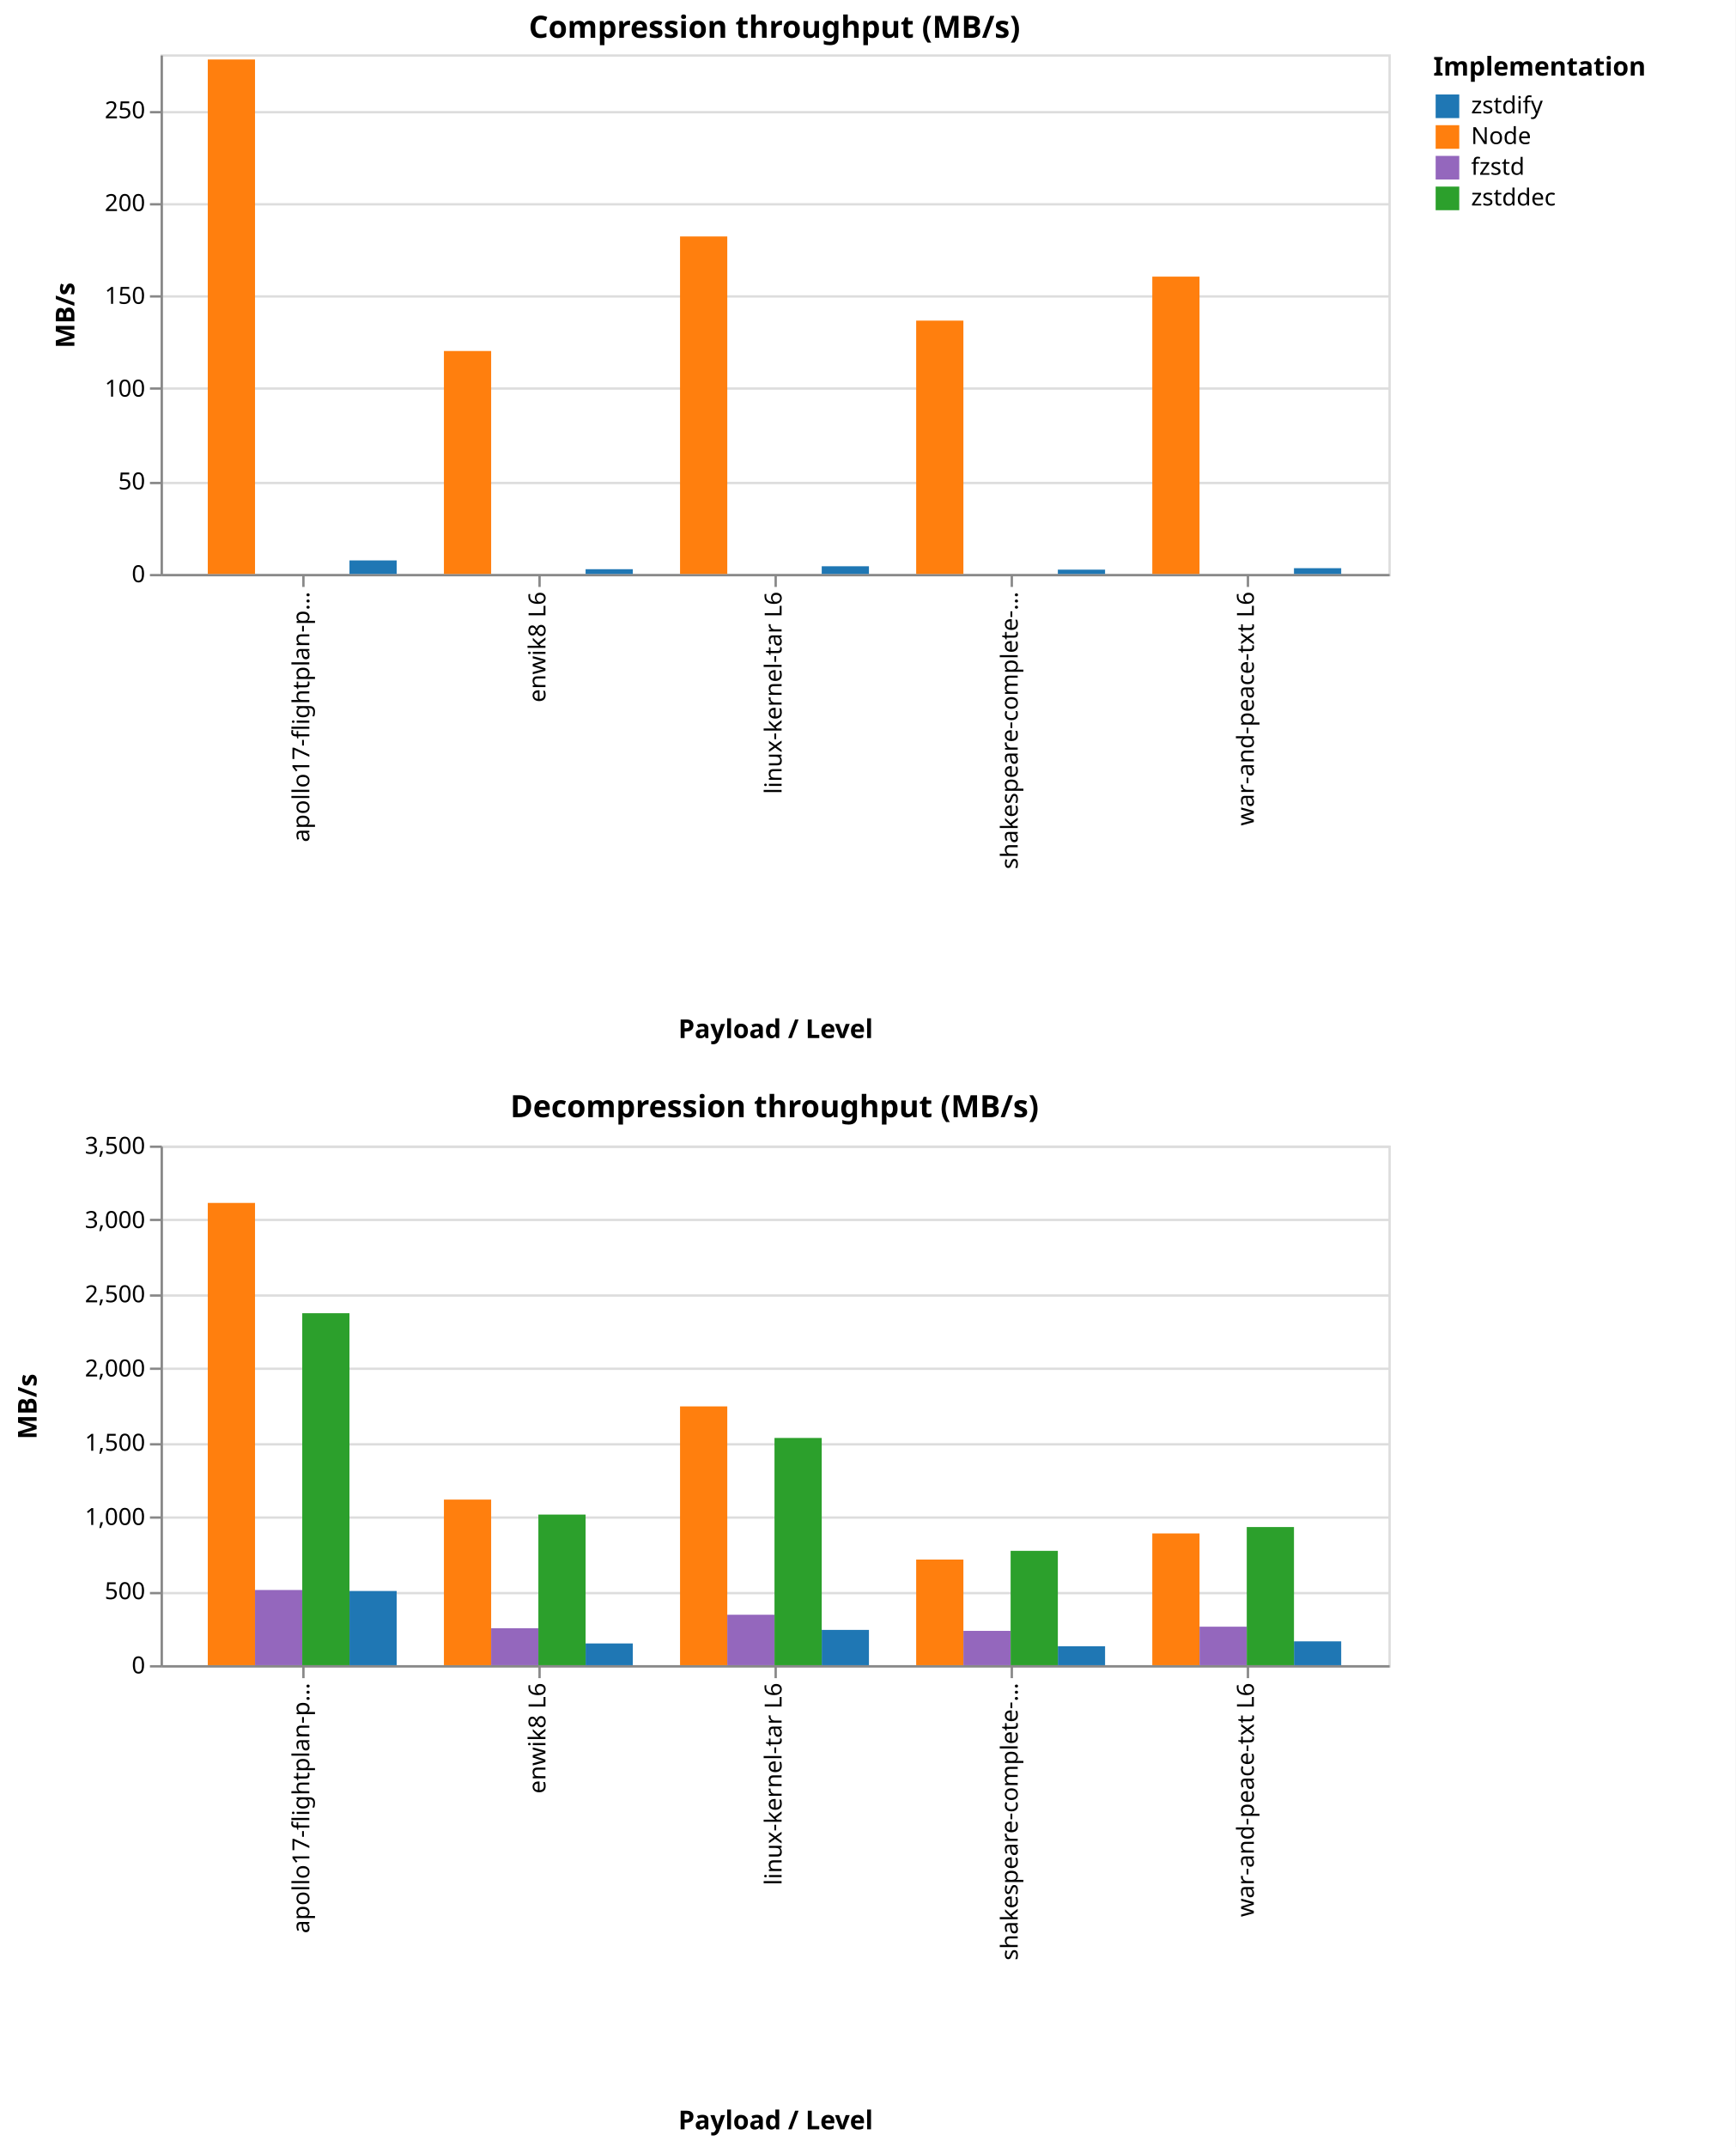
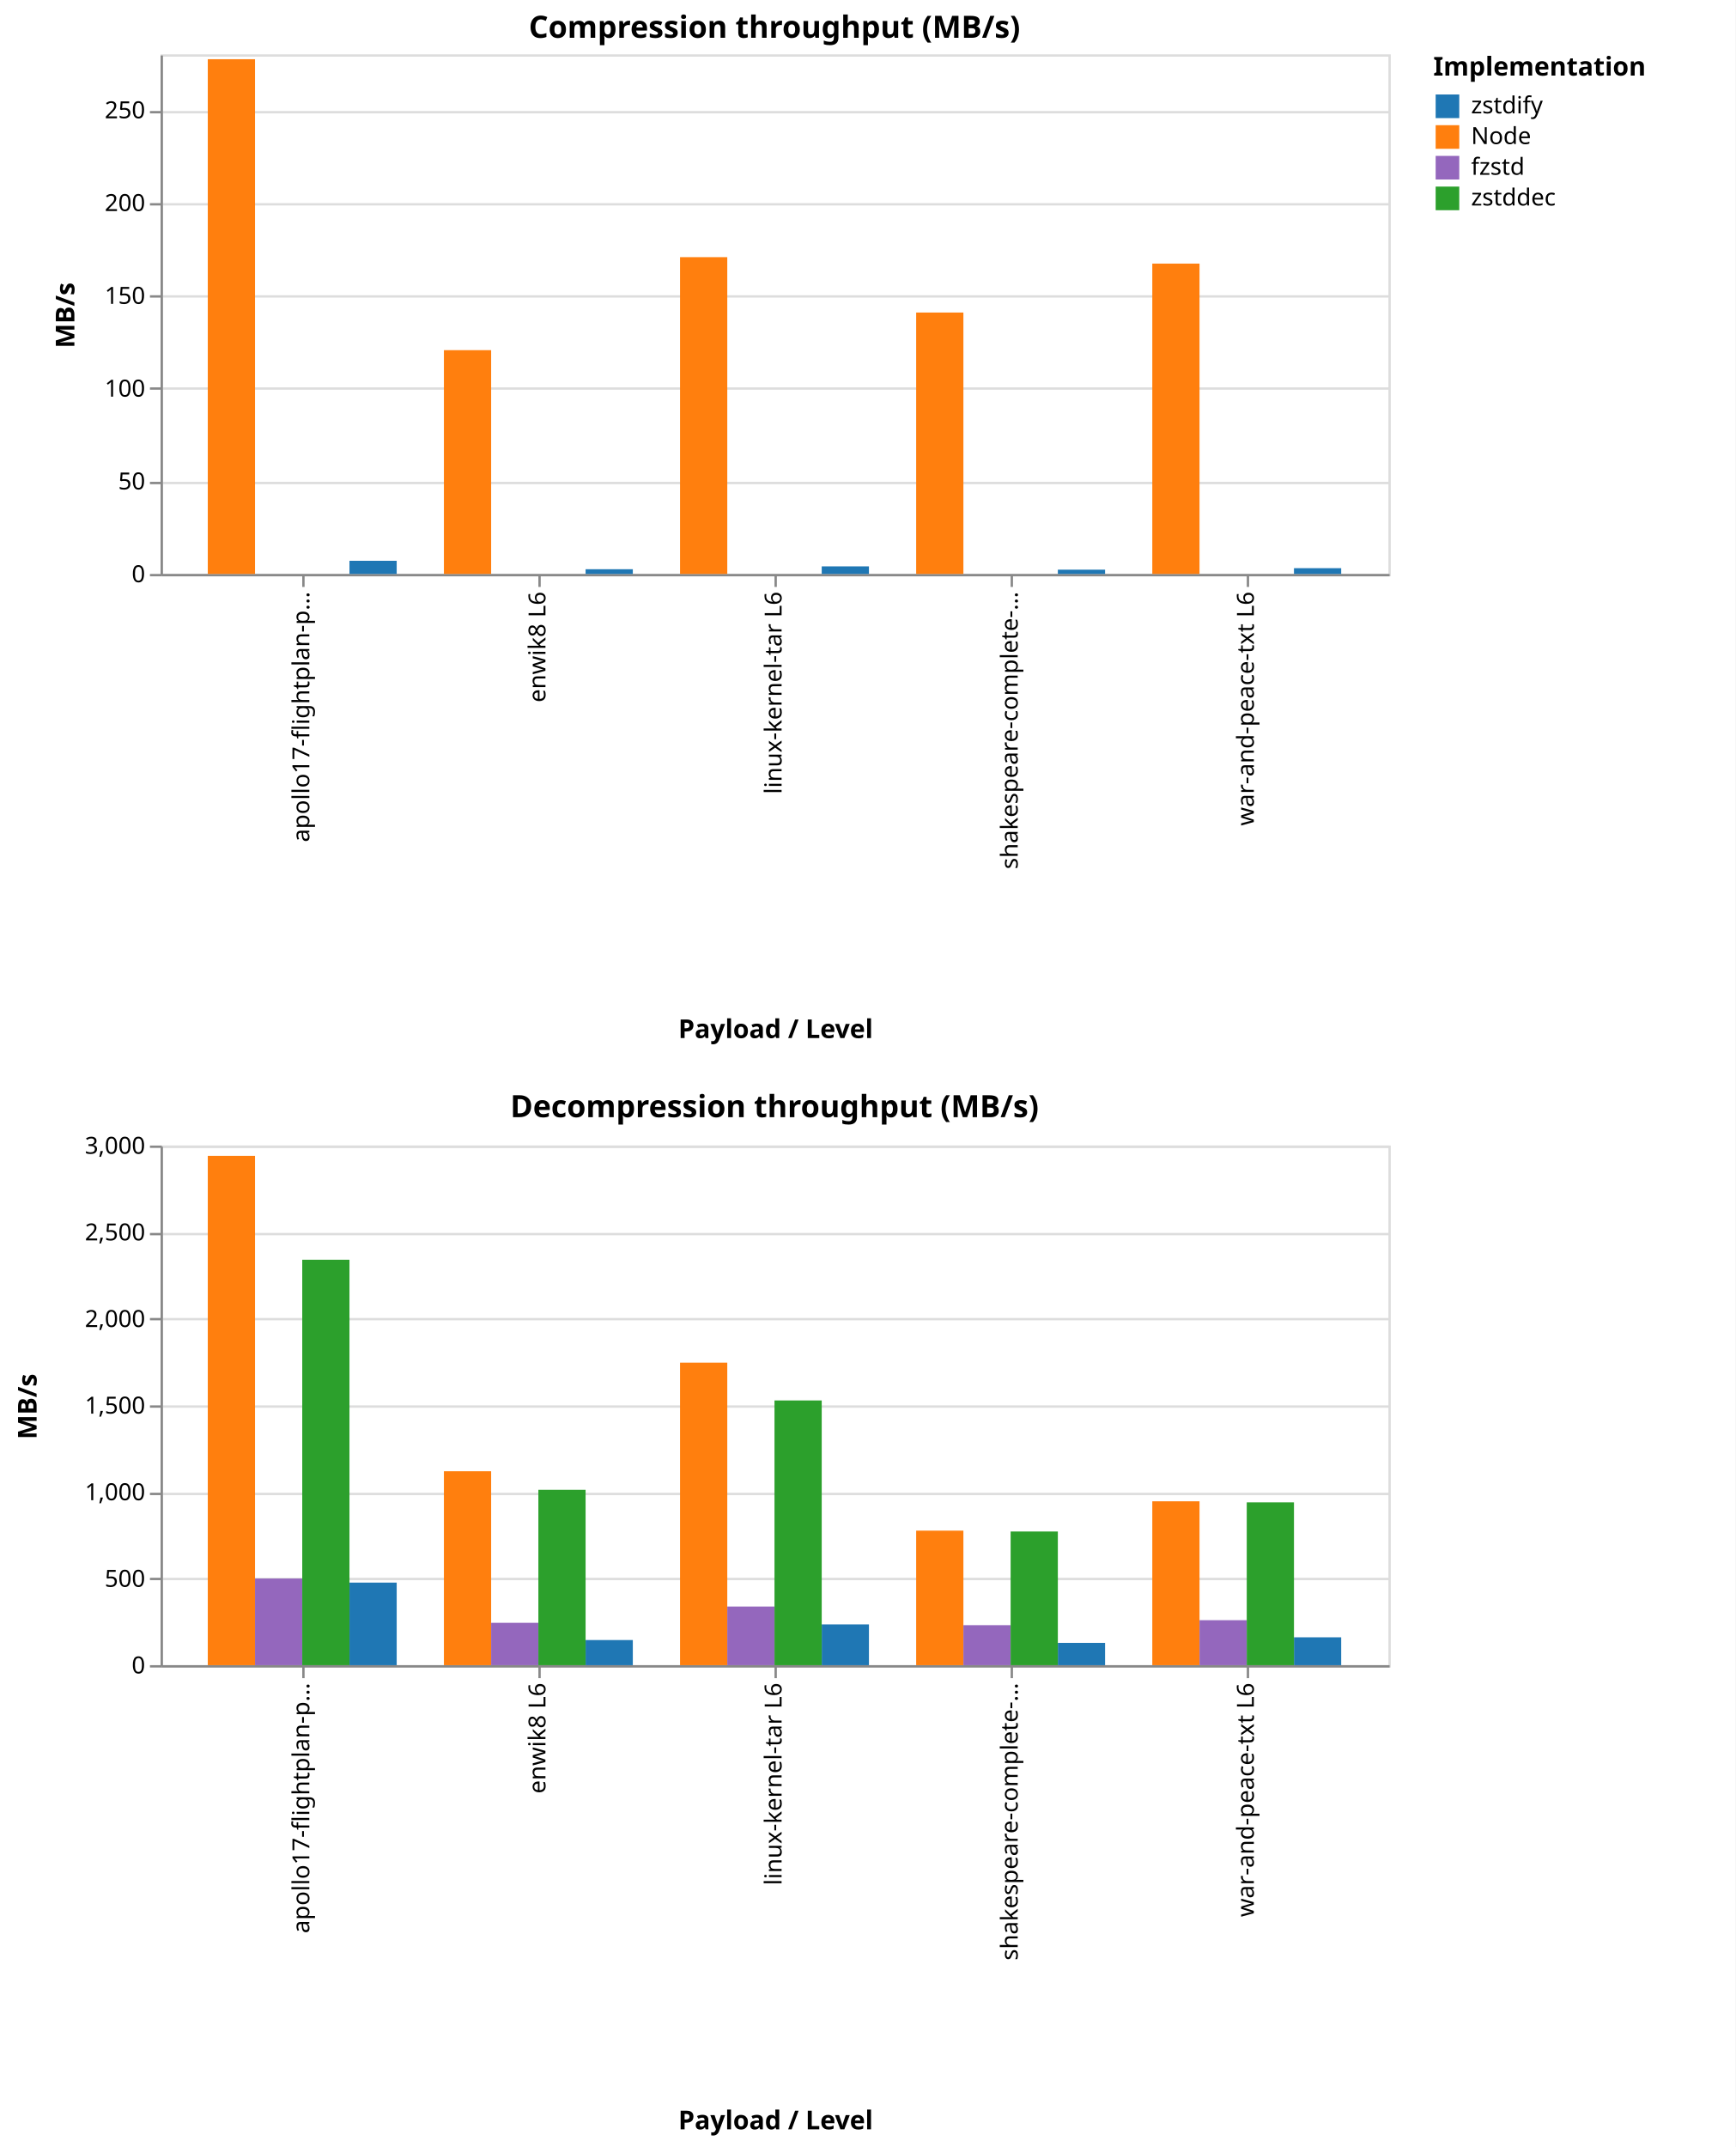
<svg xmlns="http://www.w3.org/2000/svg" version="1.1" class="marks" width="735" height="909" viewBox="0 0 735 909">
  <rect width="735" height="909" fill="white" />
  <g fill="none" stroke-miterlimit="10" transform="translate(68,23)">
    <g class="mark-group role-frame root" role="graphics-object" aria-roledescription="group mark container">
      <g transform="translate(0,0)">
        <path class="background" aria-hidden="true" d="M0,0h0v0h0Z" />
        <g>
          <g class="mark-group role-scope concat_0_group" role="graphics-object" aria-roledescription="group mark container">
            <g transform="translate(0,0)">
              <path class="background" aria-hidden="true" d="M0.5,0.5h520v220h-520Z" stroke="#ddd" />
              <g>
                <g class="mark-group role-axis" aria-hidden="true">
                  <g transform="translate(0.5,0.5)">
                    <path class="background" aria-hidden="true" d="M0,0h0v0h0Z" pointer-events="none" />
                    <g>
                      <g class="mark-rule role-axis-grid" pointer-events="none">
                        <line transform="translate(0,220)" x2="520" y2="0" stroke="#ddd" stroke-width="1" opacity="1" />
                        <line transform="translate(0,181)" x2="520" y2="0" stroke="#ddd" stroke-width="1" opacity="1" />
                        <line transform="translate(0,141)" x2="520" y2="0" stroke="#ddd" stroke-width="1" opacity="1" />
                        <line transform="translate(0,102)" x2="520" y2="0" stroke="#ddd" stroke-width="1" opacity="1" />
                        <line transform="translate(0,63)" x2="520" y2="0" stroke="#ddd" stroke-width="1" opacity="1" />
                        <line transform="translate(0,24)" x2="520" y2="0" stroke="#ddd" stroke-width="1" opacity="1" />
                      </g>
                    </g>
                    <path class="foreground" aria-hidden="true" d="" pointer-events="none" display="none" />
                  </g>
                </g>
                <g class="mark-group role-axis" role="graphics-symbol" aria-roledescription="axis" aria-label="X-axis titled 'Payload / Level' for a discrete scale with 5 values: apollo17-flightplan-pdf L6, enwik8 L6, linux-kernel-tar L6, shakespeare-complete-txt L6, war-and-peace-txt L6">
                  <g transform="translate(0.5,220.5)">
                    <path class="background" aria-hidden="true" d="M0,0h0v0h0Z" pointer-events="none" />
                    <g>
                      <g class="mark-rule role-axis-tick" pointer-events="none">
                        <line transform="translate(60,0)" x2="0" y2="5" stroke="#888" stroke-width="1" opacity="1" />
                        <line transform="translate(160,0)" x2="0" y2="5" stroke="#888" stroke-width="1" opacity="1" />
                        <line transform="translate(260,0)" x2="0" y2="5" stroke="#888" stroke-width="1" opacity="1" />
                        <line transform="translate(360,0)" x2="0" y2="5" stroke="#888" stroke-width="1" opacity="1" />
                        <line transform="translate(460,0)" x2="0" y2="5" stroke="#888" stroke-width="1" opacity="1" />
                      </g>
                      <g class="mark-text role-axis-label" pointer-events="none">
                        <text text-anchor="end" transform="translate(59.5,7) rotate(270) translate(0,3)" font-family="sans-serif" font-size="10px" fill="#000" opacity="1">apollo17-flightplan-p…</text>
                        <text text-anchor="end" transform="translate(159.5,7) rotate(270) translate(0,3)" font-family="sans-serif" font-size="10px" fill="#000" opacity="1">enwik8 L6</text>
                        <text text-anchor="end" transform="translate(259.5,7) rotate(270) translate(0,3)" font-family="sans-serif" font-size="10px" fill="#000" opacity="1">linux-kernel-tar L6</text>
                        <text text-anchor="end" transform="translate(359.5,7) rotate(270) translate(0,3)" font-family="sans-serif" font-size="10px" fill="#000" opacity="1">shakespeare-complete-…</text>
                        <text text-anchor="end" transform="translate(459.5,7) rotate(270) translate(0,3)" font-family="sans-serif" font-size="10px" fill="#000" opacity="1">war-and-peace-txt L6</text>
                      </g>
                      <g class="mark-rule role-axis-domain" pointer-events="none">
                        <line transform="translate(0,0)" x2="520" y2="0" stroke="#888" stroke-width="1" opacity="1" />
                      </g>
                      <g class="mark-text role-axis-title" pointer-events="none">
                        <text text-anchor="middle" transform="translate(260,196)" font-family="sans-serif" font-size="11px" font-weight="bold" fill="#000" opacity="1">Payload / Level</text>
                      </g>
                    </g>
                    <path class="foreground" aria-hidden="true" d="" pointer-events="none" display="none" />
                  </g>
                </g>
                <g class="mark-group role-axis" role="graphics-symbol" aria-roledescription="axis" aria-label="Y-axis titled 'MB/s' for a linear scale with values from 0 to 280">
                  <g transform="translate(0.5,0.5)">
                    <path class="background" aria-hidden="true" d="M0,0h0v0h0Z" pointer-events="none" />
                    <g>
                      <g class="mark-rule role-axis-tick" pointer-events="none">
                        <line transform="translate(0,220)" x2="-5" y2="0" stroke="#888" stroke-width="1" opacity="1" />
                        <line transform="translate(0,181)" x2="-5" y2="0" stroke="#888" stroke-width="1" opacity="1" />
                        <line transform="translate(0,141)" x2="-5" y2="0" stroke="#888" stroke-width="1" opacity="1" />
                        <line transform="translate(0,102)" x2="-5" y2="0" stroke="#888" stroke-width="1" opacity="1" />
                        <line transform="translate(0,63)" x2="-5" y2="0" stroke="#888" stroke-width="1" opacity="1" />
                        <line transform="translate(0,24)" x2="-5" y2="0" stroke="#888" stroke-width="1" opacity="1" />
                      </g>
                      <g class="mark-text role-axis-label" pointer-events="none">
                        <text text-anchor="end" transform="translate(-7,223)" font-family="sans-serif" font-size="10px" fill="#000" opacity="1">0</text>
                        <text text-anchor="end" transform="translate(-7,183.7143)" font-family="sans-serif" font-size="10px" fill="#000" opacity="1">50</text>
                        <text text-anchor="end" transform="translate(-7,144.4286)" font-family="sans-serif" font-size="10px" fill="#000" opacity="1">100</text>
                        <text text-anchor="end" transform="translate(-7,105.1429)" font-family="sans-serif" font-size="10px" fill="#000" opacity="1">150</text>
                        <text text-anchor="end" transform="translate(-7,65.85714)" font-family="sans-serif" font-size="10px" fill="#000" opacity="1">200</text>
                        <text text-anchor="end" transform="translate(-7,26.57143)" font-family="sans-serif" font-size="10px" fill="#000" opacity="1">250</text>
                      </g>
                      <g class="mark-rule role-axis-domain" pointer-events="none">
                        <line transform="translate(0,220)" x2="0" y2="-220" stroke="#888" stroke-width="1" opacity="1" />
                      </g>
                      <g class="mark-text role-axis-title" pointer-events="none">
                        <text text-anchor="middle" transform="translate(-35,110) rotate(-90) translate(0,-2)" font-family="sans-serif" font-size="11px" font-weight="bold" fill="#000" opacity="1">MB/s</text>
                      </g>
                    </g>
                    <path class="foreground" aria-hidden="true" d="" pointer-events="none" display="none" />
                  </g>
                </g>
                <g class="mark-rect role-mark concat_0_marks" role="graphics-object" aria-roledescription="rect mark container">
-                   <path aria-label="Payload / Level: war-and-peace-txt L6; MB/s: 3.10907556499; impl: zstdify" role="graphics-symbol" aria-roledescription="bar" d="M480,217.557h20v2.443h-20Z" fill="#1f77b4" />
-                   <path aria-label="Payload / Level: war-and-peace-txt L6; MB/s: 160.209650688; impl: Node" role="graphics-symbol" aria-roledescription="bar" d="M420,94.121h20v125.879h-20Z" fill="#ff7f0e" />
-                   <path aria-label="Payload / Level: shakespeare-complete-txt L6; MB/s: 2.32140148927; impl: zstdify" role="graphics-symbol" aria-roledescription="bar" d="M380,218.176h20v1.824h-20Z" fill="#1f77b4" />
-                   <path aria-label="Payload / Level: shakespeare-complete-txt L6; MB/s: 136.507244063; impl: Node" role="graphics-symbol" aria-roledescription="bar" d="M320,112.744h20v107.256h-20Z" fill="#ff7f0e" />
-                   <path aria-label="Payload / Level: enwik8 L6; MB/s: 2.55885272689; impl: zstdify" role="graphics-symbol" aria-roledescription="bar" d="M180,217.989h20v2.011h-20Z" fill="#1f77b4" />
-                   <path aria-label="Payload / Level: enwik8 L6; MB/s: 120.131297371; impl: Node" role="graphics-symbol" aria-roledescription="bar" d="M120,125.611h20v94.389h-20Z" fill="#ff7f0e" />
-                   <path aria-label="Payload / Level: linux-kernel-tar L6; MB/s: 4.14505693503; impl: zstdify" role="graphics-symbol" aria-roledescription="bar" d="M280,216.743h20v3.257h-20Z" fill="#1f77b4" />
-                   <path aria-label="Payload / Level: linux-kernel-tar L6; MB/s: 181.865531071; impl: Node" role="graphics-symbol" aria-roledescription="bar" d="M220,77.106h20v142.894h-20Z" fill="#ff7f0e" />
-                   <path aria-label="Payload / Level: apollo17-flightplan-pdf L6; MB/s: 7.28900425512; impl: zstdify" role="graphics-symbol" aria-roledescription="bar" d="M80,214.273h20v5.727h-20Z" fill="#1f77b4" />
-                   <path aria-label="Payload / Level: apollo17-flightplan-pdf L6; MB/s: 277.223109292; impl: Node" role="graphics-symbol" aria-roledescription="bar" d="M20,2.182h20v217.818h-20Z" fill="#ff7f0e" />
+                   <path aria-label="Payload / Level: war-and-peace-txt L6; MB/s: 3.11288875215; impl: zstdify" role="graphics-symbol" aria-roledescription="bar" d="M480,217.554h20v2.446h-20Z" fill="#1f77b4" />
+                   <path aria-label="Payload / Level: war-and-peace-txt L6; MB/s: 167.23415978; impl: Node" role="graphics-symbol" aria-roledescription="bar" d="M420,88.602h20v131.398h-20Z" fill="#ff7f0e" />
+                   <path aria-label="Payload / Level: shakespeare-complete-txt L6; MB/s: 2.30198391683; impl: zstdify" role="graphics-symbol" aria-roledescription="bar" d="M380,218.191h20v1.809h-20Z" fill="#1f77b4" />
+                   <path aria-label="Payload / Level: shakespeare-complete-txt L6; MB/s: 140.862587856; impl: Node" role="graphics-symbol" aria-roledescription="bar" d="M320,109.322h20v110.678h-20Z" fill="#ff7f0e" />
+                   <path aria-label="Payload / Level: enwik8 L6; MB/s: 2.54495379636; impl: zstdify" role="graphics-symbol" aria-roledescription="bar" d="M180,218h20v2h-20Z" fill="#1f77b4" />
+                   <path aria-label="Payload / Level: enwik8 L6; MB/s: 120.585465841; impl: Node" role="graphics-symbol" aria-roledescription="bar" d="M120,125.254h20v94.746h-20Z" fill="#ff7f0e" />
+                   <path aria-label="Payload / Level: linux-kernel-tar L6; MB/s: 4.08559185898; impl: zstdify" role="graphics-symbol" aria-roledescription="bar" d="M280,216.79h20v3.21h-20Z" fill="#1f77b4" />
+                   <path aria-label="Payload / Level: linux-kernel-tar L6; MB/s: 170.701395955; impl: Node" role="graphics-symbol" aria-roledescription="bar" d="M220,85.877h20v134.123h-20Z" fill="#ff7f0e" />
+                   <path aria-label="Payload / Level: apollo17-flightplan-pdf L6; MB/s: 7.0890172244; impl: zstdify" role="graphics-symbol" aria-roledescription="bar" d="M80,214.43h20v5.57h-20Z" fill="#1f77b4" />
+                   <path aria-label="Payload / Level: apollo17-flightplan-pdf L6; MB/s: 277.368466153; impl: Node" role="graphics-symbol" aria-roledescription="bar" d="M20,2.068h20v217.932h-20Z" fill="#ff7f0e" />
                </g>
                <g class="mark-group role-title">
                  <g transform="translate(260,-17)">
                    <path class="background" aria-hidden="true" d="M0,0h0v0h0Z" pointer-events="none" />
                    <g>
                      <g class="mark-text role-title-text" role="graphics-symbol" aria-roledescription="title" aria-label="Title text 'Compression throughput (MB/s)'" pointer-events="none">
                        <text text-anchor="middle" transform="translate(0,10)" font-family="sans-serif" font-size="13px" font-weight="bold" fill="#000" opacity="1">Compression throughput (MB/s)</text>
                      </g>
                    </g>
                    <path class="foreground" aria-hidden="true" d="" pointer-events="none" display="none" />
                  </g>
                </g>
              </g>
              <path class="foreground" aria-hidden="true" d="" display="none" />
            </g>
          </g>
          <g class="mark-group role-scope concat_1_group" role="graphics-object" aria-roledescription="group mark container">
            <g transform="translate(0,462)">
              <path class="background" aria-hidden="true" d="M0.5,0.5h520v220h-520Z" stroke="#ddd" />
              <g>
                <g class="mark-group role-axis" aria-hidden="true">
                  <g transform="translate(0.5,0.5)">
                    <path class="background" aria-hidden="true" d="M0,0h0v0h0Z" pointer-events="none" />
                    <g>
                      <g class="mark-rule role-axis-grid" pointer-events="none">
                        <line transform="translate(0,220)" x2="520" y2="0" stroke="#ddd" stroke-width="1" opacity="1" />
-                         <line transform="translate(0,189)" x2="520" y2="0" stroke="#ddd" stroke-width="1" opacity="1" />
-                         <line transform="translate(0,157)" x2="520" y2="0" stroke="#ddd" stroke-width="1" opacity="1" />
-                         <line transform="translate(0,126)" x2="520" y2="0" stroke="#ddd" stroke-width="1" opacity="1" />
-                         <line transform="translate(0,94)" x2="520" y2="0" stroke="#ddd" stroke-width="1" opacity="1" />
-                         <line transform="translate(0,63)" x2="520" y2="0" stroke="#ddd" stroke-width="1" opacity="1" />
-                         <line transform="translate(0,31)" x2="520" y2="0" stroke="#ddd" stroke-width="1" opacity="1" />
+                         <line transform="translate(0,183)" x2="520" y2="0" stroke="#ddd" stroke-width="1" opacity="1" />
+                         <line transform="translate(0,147)" x2="520" y2="0" stroke="#ddd" stroke-width="1" opacity="1" />
+                         <line transform="translate(0,110)" x2="520" y2="0" stroke="#ddd" stroke-width="1" opacity="1" />
+                         <line transform="translate(0,73)" x2="520" y2="0" stroke="#ddd" stroke-width="1" opacity="1" />
+                         <line transform="translate(0,37)" x2="520" y2="0" stroke="#ddd" stroke-width="1" opacity="1" />
                        <line transform="translate(0,0)" x2="520" y2="0" stroke="#ddd" stroke-width="1" opacity="1" />
                      </g>
                    </g>
                    <path class="foreground" aria-hidden="true" d="" pointer-events="none" display="none" />
                  </g>
                </g>
                <g class="mark-group role-axis" role="graphics-symbol" aria-roledescription="axis" aria-label="X-axis titled 'Payload / Level' for a discrete scale with 5 values: apollo17-flightplan-pdf L6, enwik8 L6, linux-kernel-tar L6, shakespeare-complete-txt L6, war-and-peace-txt L6">
                  <g transform="translate(0.5,220.5)">
                    <path class="background" aria-hidden="true" d="M0,0h0v0h0Z" pointer-events="none" />
                    <g>
                      <g class="mark-rule role-axis-tick" pointer-events="none">
                        <line transform="translate(60,0)" x2="0" y2="5" stroke="#888" stroke-width="1" opacity="1" />
                        <line transform="translate(160,0)" x2="0" y2="5" stroke="#888" stroke-width="1" opacity="1" />
                        <line transform="translate(260,0)" x2="0" y2="5" stroke="#888" stroke-width="1" opacity="1" />
                        <line transform="translate(360,0)" x2="0" y2="5" stroke="#888" stroke-width="1" opacity="1" />
                        <line transform="translate(460,0)" x2="0" y2="5" stroke="#888" stroke-width="1" opacity="1" />
                      </g>
                      <g class="mark-text role-axis-label" pointer-events="none">
                        <text text-anchor="end" transform="translate(59.5,7) rotate(270) translate(0,3)" font-family="sans-serif" font-size="10px" fill="#000" opacity="1">apollo17-flightplan-p…</text>
                        <text text-anchor="end" transform="translate(159.5,7) rotate(270) translate(0,3)" font-family="sans-serif" font-size="10px" fill="#000" opacity="1">enwik8 L6</text>
                        <text text-anchor="end" transform="translate(259.5,7) rotate(270) translate(0,3)" font-family="sans-serif" font-size="10px" fill="#000" opacity="1">linux-kernel-tar L6</text>
                        <text text-anchor="end" transform="translate(359.5,7) rotate(270) translate(0,3)" font-family="sans-serif" font-size="10px" fill="#000" opacity="1">shakespeare-complete-…</text>
                        <text text-anchor="end" transform="translate(459.5,7) rotate(270) translate(0,3)" font-family="sans-serif" font-size="10px" fill="#000" opacity="1">war-and-peace-txt L6</text>
                      </g>
                      <g class="mark-rule role-axis-domain" pointer-events="none">
                        <line transform="translate(0,0)" x2="520" y2="0" stroke="#888" stroke-width="1" opacity="1" />
                      </g>
                      <g class="mark-text role-axis-title" pointer-events="none">
                        <text text-anchor="middle" transform="translate(260,196)" font-family="sans-serif" font-size="11px" font-weight="bold" fill="#000" opacity="1">Payload / Level</text>
                      </g>
                    </g>
                    <path class="foreground" aria-hidden="true" d="" pointer-events="none" display="none" />
                  </g>
                </g>
-                 <g class="mark-group role-axis" role="graphics-symbol" aria-roledescription="axis" aria-label="Y-axis titled 'MB/s' for a linear scale with values from 0 to 3,500">
+                 <g class="mark-group role-axis" role="graphics-symbol" aria-roledescription="axis" aria-label="Y-axis titled 'MB/s' for a linear scale with values from 0 to 3,000">
                  <g transform="translate(0.5,0.5)">
                    <path class="background" aria-hidden="true" d="M0,0h0v0h0Z" pointer-events="none" />
                    <g>
                      <g class="mark-rule role-axis-tick" pointer-events="none">
                        <line transform="translate(0,220)" x2="-5" y2="0" stroke="#888" stroke-width="1" opacity="1" />
-                         <line transform="translate(0,189)" x2="-5" y2="0" stroke="#888" stroke-width="1" opacity="1" />
-                         <line transform="translate(0,157)" x2="-5" y2="0" stroke="#888" stroke-width="1" opacity="1" />
-                         <line transform="translate(0,126)" x2="-5" y2="0" stroke="#888" stroke-width="1" opacity="1" />
-                         <line transform="translate(0,94)" x2="-5" y2="0" stroke="#888" stroke-width="1" opacity="1" />
-                         <line transform="translate(0,63)" x2="-5" y2="0" stroke="#888" stroke-width="1" opacity="1" />
-                         <line transform="translate(0,31)" x2="-5" y2="0" stroke="#888" stroke-width="1" opacity="1" />
+                         <line transform="translate(0,183)" x2="-5" y2="0" stroke="#888" stroke-width="1" opacity="1" />
+                         <line transform="translate(0,147)" x2="-5" y2="0" stroke="#888" stroke-width="1" opacity="1" />
+                         <line transform="translate(0,110)" x2="-5" y2="0" stroke="#888" stroke-width="1" opacity="1" />
+                         <line transform="translate(0,73)" x2="-5" y2="0" stroke="#888" stroke-width="1" opacity="1" />
+                         <line transform="translate(0,37)" x2="-5" y2="0" stroke="#888" stroke-width="1" opacity="1" />
                        <line transform="translate(0,0)" x2="-5" y2="0" stroke="#888" stroke-width="1" opacity="1" />
                      </g>
                      <g class="mark-text role-axis-label" pointer-events="none">
                        <text text-anchor="end" transform="translate(-7,223)" font-family="sans-serif" font-size="10px" fill="#000" opacity="1">0</text>
-                         <text text-anchor="end" transform="translate(-7,191.5714)" font-family="sans-serif" font-size="10px" fill="#000" opacity="1">500</text>
-                         <text text-anchor="end" transform="translate(-7,160.1429)" font-family="sans-serif" font-size="10px" fill="#000" opacity="1">1,000</text>
-                         <text text-anchor="end" transform="translate(-7,128.7143)" font-family="sans-serif" font-size="10px" fill="#000" opacity="1">1,500</text>
-                         <text text-anchor="end" transform="translate(-7,97.28571)" font-family="sans-serif" font-size="10px" fill="#000" opacity="1">2,000</text>
-                         <text text-anchor="end" transform="translate(-7,65.85714)" font-family="sans-serif" font-size="10px" fill="#000" opacity="1">2,500</text>
-                         <text text-anchor="end" transform="translate(-7,34.42857)" font-family="sans-serif" font-size="10px" fill="#000" opacity="1">3,000</text>
-                         <text text-anchor="end" transform="translate(-7,3)" font-family="sans-serif" font-size="10px" fill="#000" opacity="1">3,500</text>
+                         <text text-anchor="end" transform="translate(-7,186.3333)" font-family="sans-serif" font-size="10px" fill="#000" opacity="1">500</text>
+                         <text text-anchor="end" transform="translate(-7,149.6667)" font-family="sans-serif" font-size="10px" fill="#000" opacity="1">1,000</text>
+                         <text text-anchor="end" transform="translate(-7,113)" font-family="sans-serif" font-size="10px" fill="#000" opacity="1">1,500</text>
+                         <text text-anchor="end" transform="translate(-7,76.33333)" font-family="sans-serif" font-size="10px" fill="#000" opacity="1">2,000</text>
+                         <text text-anchor="end" transform="translate(-7,39.66667)" font-family="sans-serif" font-size="10px" fill="#000" opacity="1">2,500</text>
+                         <text text-anchor="end" transform="translate(-7,3)" font-family="sans-serif" font-size="10px" fill="#000" opacity="1">3,000</text>
                      </g>
                      <g class="mark-rule role-axis-domain" pointer-events="none">
                        <line transform="translate(0,220)" x2="0" y2="-220" stroke="#888" stroke-width="1" opacity="1" />
                      </g>
                      <g class="mark-text role-axis-title" pointer-events="none">
                        <text text-anchor="middle" transform="translate(-51,110) rotate(-90) translate(0,-2)" font-family="sans-serif" font-size="11px" font-weight="bold" fill="#000" opacity="1">MB/s</text>
                      </g>
                    </g>
                    <path class="foreground" aria-hidden="true" d="" pointer-events="none" display="none" />
                  </g>
                </g>
                <g class="mark-rect role-mark concat_1_marks" role="graphics-object" aria-roledescription="rect mark container">
-                   <path aria-label="Payload / Level: war-and-peace-txt L6; MB/s: 160.314576357; impl: zstdify" role="graphics-symbol" aria-roledescription="bar" d="M480,209.923h20v10.077h-20Z" fill="#1f77b4" />
-                   <path aria-label="Payload / Level: war-and-peace-txt L6; MB/s: 887.307062674; impl: Node" role="graphics-symbol" aria-roledescription="bar" d="M420,164.226h20v55.774h-20Z" fill="#ff7f0e" />
-                   <path aria-label="Payload / Level: war-and-peace-txt L6; MB/s: 259.150480256; impl: fzstd" role="graphics-symbol" aria-roledescription="bar" d="M440,203.711h20v16.289h-20Z" fill="#9467bd" />
-                   <path aria-label="Payload / Level: war-and-peace-txt L6; MB/s: 930.360153262; impl: zstddec" role="graphics-symbol" aria-roledescription="bar" d="M460,161.52h20v58.48h-20Z" fill="#2ca02c" />
-                   <path aria-label="Payload / Level: shakespeare-complete-txt L6; MB/s: 127.489152942; impl: zstdify" role="graphics-symbol" aria-roledescription="bar" d="M380,211.986h20v8.014h-20Z" fill="#1f77b4" />
-                   <path aria-label="Payload / Level: shakespeare-complete-txt L6; MB/s: 711.409553277; impl: Node" role="graphics-symbol" aria-roledescription="bar" d="M320,175.283h20v44.717h-20Z" fill="#ff7f0e" />
-                   <path aria-label="Payload / Level: shakespeare-complete-txt L6; MB/s: 230.967074275; impl: fzstd" role="graphics-symbol" aria-roledescription="bar" d="M340,205.482h20v14.518h-20Z" fill="#9467bd" />
-                   <path aria-label="Payload / Level: shakespeare-complete-txt L6; MB/s: 770.048456251; impl: zstddec" role="graphics-symbol" aria-roledescription="bar" d="M360,171.597h20v48.403h-20Z" fill="#2ca02c" />
-                   <path aria-label="Payload / Level: enwik8 L6; MB/s: 146.306125297; impl: zstdify" role="graphics-symbol" aria-roledescription="bar" d="M180,210.804h20v9.196h-20Z" fill="#1f77b4" />
-                   <path aria-label="Payload / Level: enwik8 L6; MB/s: 1115.20978463; impl: Node" role="graphics-symbol" aria-roledescription="bar" d="M120,149.901h20v70.099h-20Z" fill="#ff7f0e" />
-                   <path aria-label="Payload / Level: enwik8 L6; MB/s: 248.841316483; impl: fzstd" role="graphics-symbol" aria-roledescription="bar" d="M140,204.359h20v15.641h-20Z" fill="#9467bd" />
-                   <path aria-label="Payload / Level: enwik8 L6; MB/s: 1014.34195889; impl: zstddec" role="graphics-symbol" aria-roledescription="bar" d="M160,156.241h20v63.759h-20Z" fill="#2ca02c" />
-                   <path aria-label="Payload / Level: linux-kernel-tar L6; MB/s: 237.529958093; impl: zstdify" role="graphics-symbol" aria-roledescription="bar" d="M280,205.07h20v14.93h-20Z" fill="#1f77b4" />
-                   <path aria-label="Payload / Level: linux-kernel-tar L6; MB/s: 1743.02508045; impl: Node" role="graphics-symbol" aria-roledescription="bar" d="M220,110.438h20v109.562h-20Z" fill="#ff7f0e" />
-                   <path aria-label="Payload / Level: linux-kernel-tar L6; MB/s: 339.647258888; impl: fzstd" role="graphics-symbol" aria-roledescription="bar" d="M240,198.651h20v21.349h-20Z" fill="#9467bd" />
-                   <path aria-label="Payload / Level: linux-kernel-tar L6; MB/s: 1530.44057001; impl: zstddec" role="graphics-symbol" aria-roledescription="bar" d="M260,123.801h20v96.199h-20Z" fill="#2ca02c" />
-                   <path aria-label="Payload / Level: apollo17-flightplan-pdf L6; MB/s: 499.544563687; impl: zstdify" role="graphics-symbol" aria-roledescription="bar" d="M80,188.6h20v31.4h-20Z" fill="#1f77b4" />
-                   <path aria-label="Payload / Level: apollo17-flightplan-pdf L6; MB/s: 3113.48929814; impl: Node" role="graphics-symbol" aria-roledescription="bar" d="M20,24.295h20v195.705h-20Z" fill="#ff7f0e" />
-                   <path aria-label="Payload / Level: apollo17-flightplan-pdf L6; MB/s: 506.260581958; impl: fzstd" role="graphics-symbol" aria-roledescription="bar" d="M40,188.178h20v31.822h-20Z" fill="#9467bd" />
-                   <path aria-label="Payload / Level: apollo17-flightplan-pdf L6; MB/s: 2370.65300891; impl: zstddec" role="graphics-symbol" aria-roledescription="bar" d="M60,70.988h20v149.012h-20Z" fill="#2ca02c" />
+                   <path aria-label="Payload / Level: war-and-peace-txt L6; MB/s: 160.810596026; impl: zstdify" role="graphics-symbol" aria-roledescription="bar" d="M480,208.207h20v11.793h-20Z" fill="#1f77b4" />
+                   <path aria-label="Payload / Level: war-and-peace-txt L6; MB/s: 946.047874332; impl: Node" role="graphics-symbol" aria-roledescription="bar" d="M420,150.623h20v69.377h-20Z" fill="#ff7f0e" />
+                   <path aria-label="Payload / Level: war-and-peace-txt L6; MB/s: 259.704812834; impl: fzstd" role="graphics-symbol" aria-roledescription="bar" d="M440,200.955h20v19.045h-20Z" fill="#9467bd" />
+                   <path aria-label="Payload / Level: war-and-peace-txt L6; MB/s: 939.954168219; impl: zstddec" role="graphics-symbol" aria-roledescription="bar" d="M460,151.07h20v68.93h-20Z" fill="#2ca02c" />
+                   <path aria-label="Payload / Level: shakespeare-complete-txt L6; MB/s: 128.659655726; impl: zstdify" role="graphics-symbol" aria-roledescription="bar" d="M380,210.565h20v9.435h-20Z" fill="#1f77b4" />
+                   <path aria-label="Payload / Level: shakespeare-complete-txt L6; MB/s: 776.62922498; impl: Node" role="graphics-symbol" aria-roledescription="bar" d="M320,163.047h20v56.953h-20Z" fill="#ff7f0e" />
+                   <path aria-label="Payload / Level: shakespeare-complete-txt L6; MB/s: 230.893282317; impl: fzstd" role="graphics-symbol" aria-roledescription="bar" d="M340,203.068h20v16.932h-20Z" fill="#9467bd" />
+                   <path aria-label="Payload / Level: shakespeare-complete-txt L6; MB/s: 771.692980437; impl: zstddec" role="graphics-symbol" aria-roledescription="bar" d="M360,163.409h20v56.591h-20Z" fill="#2ca02c" />
+                   <path aria-label="Payload / Level: enwik8 L6; MB/s: 144.995320662; impl: zstdify" role="graphics-symbol" aria-roledescription="bar" d="M180,209.367h20v10.633h-20Z" fill="#1f77b4" />
+                   <path aria-label="Payload / Level: enwik8 L6; MB/s: 1119.57616143; impl: Node" role="graphics-symbol" aria-roledescription="bar" d="M120,137.898h20v82.102h-20Z" fill="#ff7f0e" />
+                   <path aria-label="Payload / Level: enwik8 L6; MB/s: 244.508802612; impl: fzstd" role="graphics-symbol" aria-roledescription="bar" d="M140,202.069h20v17.931h-20Z" fill="#9467bd" />
+                   <path aria-label="Payload / Level: enwik8 L6; MB/s: 1012.42435127; impl: zstddec" role="graphics-symbol" aria-roledescription="bar" d="M160,145.756h20v74.244h-20Z" fill="#2ca02c" />
+                   <path aria-label="Payload / Level: linux-kernel-tar L6; MB/s: 235.370594837; impl: zstdify" role="graphics-symbol" aria-roledescription="bar" d="M280,202.739h20v17.261h-20Z" fill="#1f77b4" />
+                   <path aria-label="Payload / Level: linux-kernel-tar L6; MB/s: 1746.59472029; impl: Node" role="graphics-symbol" aria-roledescription="bar" d="M220,91.916h20v128.084h-20Z" fill="#ff7f0e" />
+                   <path aria-label="Payload / Level: linux-kernel-tar L6; MB/s: 338.539282239; impl: fzstd" role="graphics-symbol" aria-roledescription="bar" d="M240,195.174h20v24.826h-20Z" fill="#9467bd" />
+                   <path aria-label="Payload / Level: linux-kernel-tar L6; MB/s: 1528.30363305; impl: zstddec" role="graphics-symbol" aria-roledescription="bar" d="M260,107.924h20v112.076h-20Z" fill="#2ca02c" />
+                   <path aria-label="Payload / Level: apollo17-flightplan-pdf L6; MB/s: 476.653876811; impl: zstdify" role="graphics-symbol" aria-roledescription="bar" d="M80,185.045h20v34.955h-20Z" fill="#1f77b4" />
+                   <path aria-label="Payload / Level: apollo17-flightplan-pdf L6; MB/s: 2940.42536969; impl: Node" role="graphics-symbol" aria-roledescription="bar" d="M20,4.369h20v215.631h-20Z" fill="#ff7f0e" />
+                   <path aria-label="Payload / Level: apollo17-flightplan-pdf L6; MB/s: 500.129659645; impl: fzstd" role="graphics-symbol" aria-roledescription="bar" d="M40,183.324h20v36.676h-20Z" fill="#9467bd" />
+                   <path aria-label="Payload / Level: apollo17-flightplan-pdf L6; MB/s: 2340.68268016; impl: zstddec" role="graphics-symbol" aria-roledescription="bar" d="M60,48.35h20v171.65h-20Z" fill="#2ca02c" />
                </g>
                <g class="mark-group role-title">
                  <g transform="translate(260,-22)">
                    <path class="background" aria-hidden="true" d="M0,0h0v0h0Z" pointer-events="none" />
                    <g>
                      <g class="mark-text role-title-text" role="graphics-symbol" aria-roledescription="title" aria-label="Title text 'Decompression throughput (MB/s)'" pointer-events="none">
                        <text text-anchor="middle" transform="translate(0,10)" font-family="sans-serif" font-size="13px" font-weight="bold" fill="#000" opacity="1">Decompression throughput (MB/s)</text>
                      </g>
                    </g>
                    <path class="foreground" aria-hidden="true" d="" pointer-events="none" display="none" />
                  </g>
                </g>
              </g>
              <path class="foreground" aria-hidden="true" d="" display="none" />
            </g>
          </g>
          <g class="mark-group role-legend" role="graphics-symbol" aria-roledescription="legend" aria-label="Symbol legend titled 'Implementation' for fill color with 4 values: zstdify, Node, fzstd, zstddec">
            <g transform="translate(539,0)">
              <path class="background" aria-hidden="true" d="M0,0h123v66h-123Z" pointer-events="none" />
              <g>
                <g class="mark-group role-legend-entry">
                  <g transform="translate(0,16)">
                    <path class="background" aria-hidden="true" d="M0,0h0v0h0Z" pointer-events="none" />
                    <g>
                      <g class="mark-group role-scope" role="graphics-object" aria-roledescription="group mark container">
                        <g transform="translate(0,0)">
                          <path class="background" aria-hidden="true" d="M0,0h72v11h-72Z" pointer-events="none" opacity="1" />
                          <g>
                            <g class="mark-symbol role-legend-symbol" pointer-events="none">
                              <path transform="translate(6,6)" d="M-5,-5h10v10h-10Z" fill="#1f77b4" stroke-width="1.5" opacity="1" />
                            </g>
                            <g class="mark-text role-legend-label" pointer-events="none">
                              <text text-anchor="start" transform="translate(16,9)" font-family="sans-serif" font-size="10px" fill="#000" opacity="1">zstdify</text>
                            </g>
                          </g>
                          <path class="foreground" aria-hidden="true" d="" pointer-events="none" display="none" />
                        </g>
                        <g transform="translate(0,13)">
                          <path class="background" aria-hidden="true" d="M0,0h72v11h-72Z" pointer-events="none" opacity="1" />
                          <g>
                            <g class="mark-symbol role-legend-symbol" pointer-events="none">
                              <path transform="translate(6,6)" d="M-5,-5h10v10h-10Z" fill="#ff7f0e" stroke-width="1.5" opacity="1" />
                            </g>
                            <g class="mark-text role-legend-label" pointer-events="none">
                              <text text-anchor="start" transform="translate(16,9)" font-family="sans-serif" font-size="10px" fill="#000" opacity="1">Node</text>
                            </g>
                          </g>
                          <path class="foreground" aria-hidden="true" d="" pointer-events="none" display="none" />
                        </g>
                        <g transform="translate(0,26)">
                          <path class="background" aria-hidden="true" d="M0,0h72v11h-72Z" pointer-events="none" opacity="1" />
                          <g>
                            <g class="mark-symbol role-legend-symbol" pointer-events="none">
                              <path transform="translate(6,6)" d="M-5,-5h10v10h-10Z" fill="#9467bd" stroke-width="1.5" opacity="1" />
                            </g>
                            <g class="mark-text role-legend-label" pointer-events="none">
                              <text text-anchor="start" transform="translate(16,9)" font-family="sans-serif" font-size="10px" fill="#000" opacity="1">fzstd</text>
                            </g>
                          </g>
                          <path class="foreground" aria-hidden="true" d="" pointer-events="none" display="none" />
                        </g>
                        <g transform="translate(0,39)">
                          <path class="background" aria-hidden="true" d="M0,0h72v11h-72Z" pointer-events="none" opacity="1" />
                          <g>
                            <g class="mark-symbol role-legend-symbol" pointer-events="none">
                              <path transform="translate(6,6)" d="M-5,-5h10v10h-10Z" fill="#2ca02c" stroke-width="1.5" opacity="1" />
                            </g>
                            <g class="mark-text role-legend-label" pointer-events="none">
                              <text text-anchor="start" transform="translate(16,9)" font-family="sans-serif" font-size="10px" fill="#000" opacity="1">zstddec</text>
                            </g>
                          </g>
                          <path class="foreground" aria-hidden="true" d="" pointer-events="none" display="none" />
                        </g>
                      </g>
                    </g>
                    <path class="foreground" aria-hidden="true" d="" pointer-events="none" display="none" />
                  </g>
                </g>
                <g class="mark-text role-legend-title" pointer-events="none">
                  <text text-anchor="start" transform="translate(0,9)" font-family="sans-serif" font-size="11px" font-weight="bold" fill="#000" opacity="1">Implementation</text>
                </g>
              </g>
              <path class="foreground" aria-hidden="true" d="" pointer-events="none" display="none" />
            </g>
          </g>
        </g>
        <path class="foreground" aria-hidden="true" d="" display="none" />
      </g>
    </g>
  </g>
</svg>
